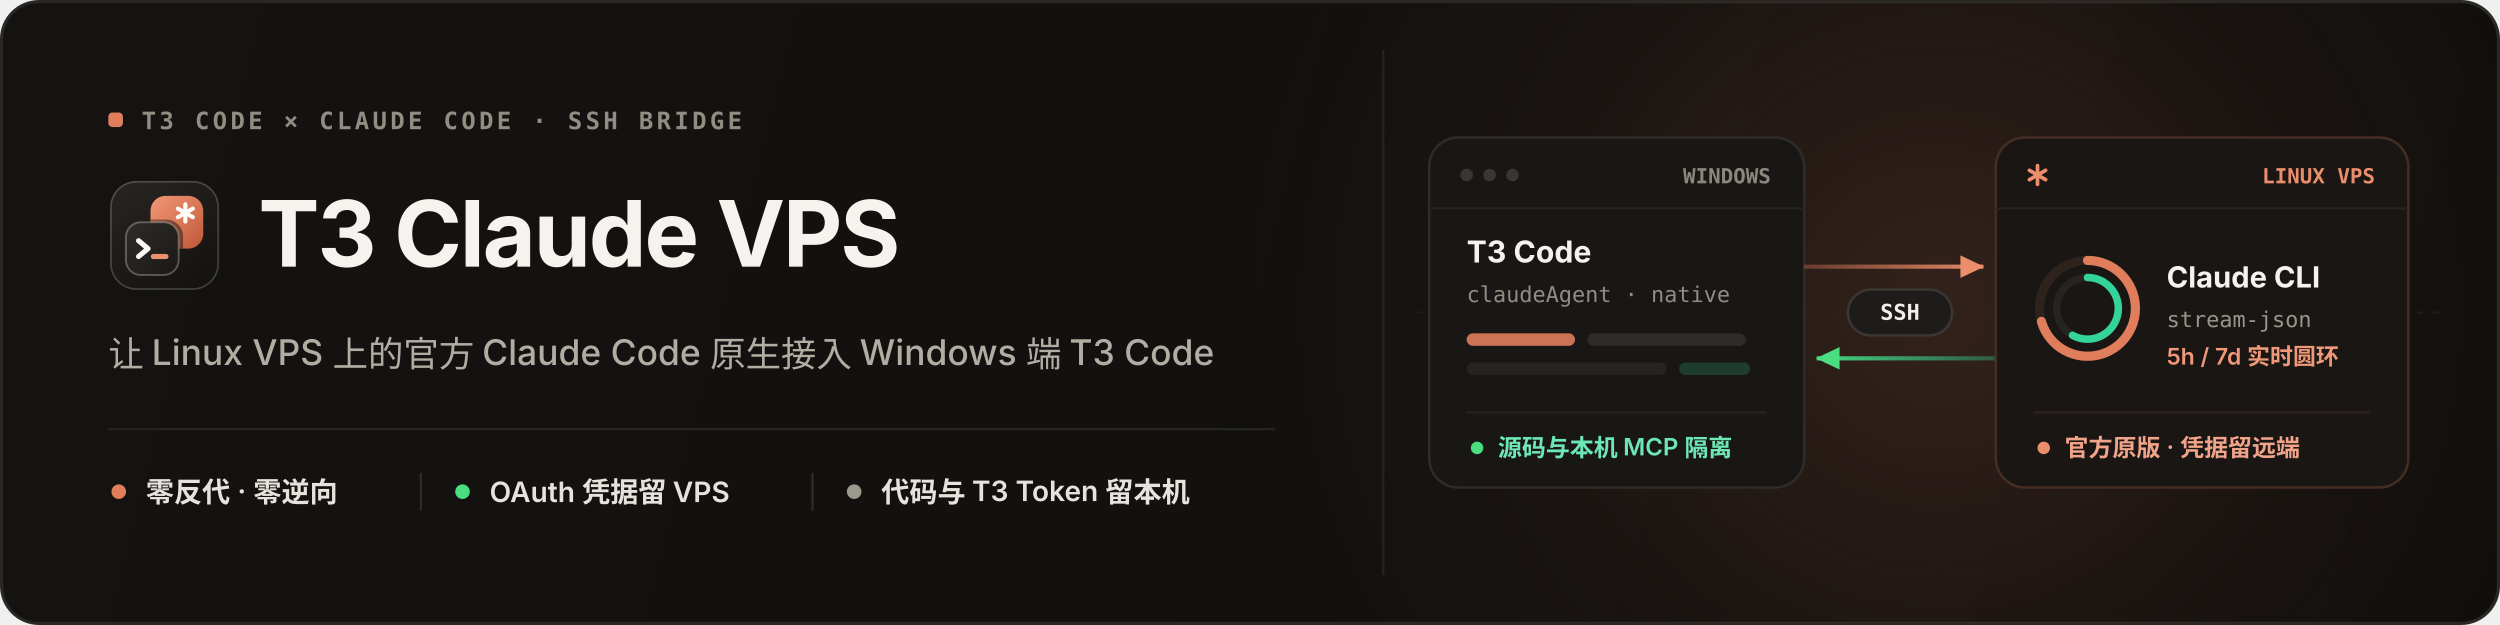
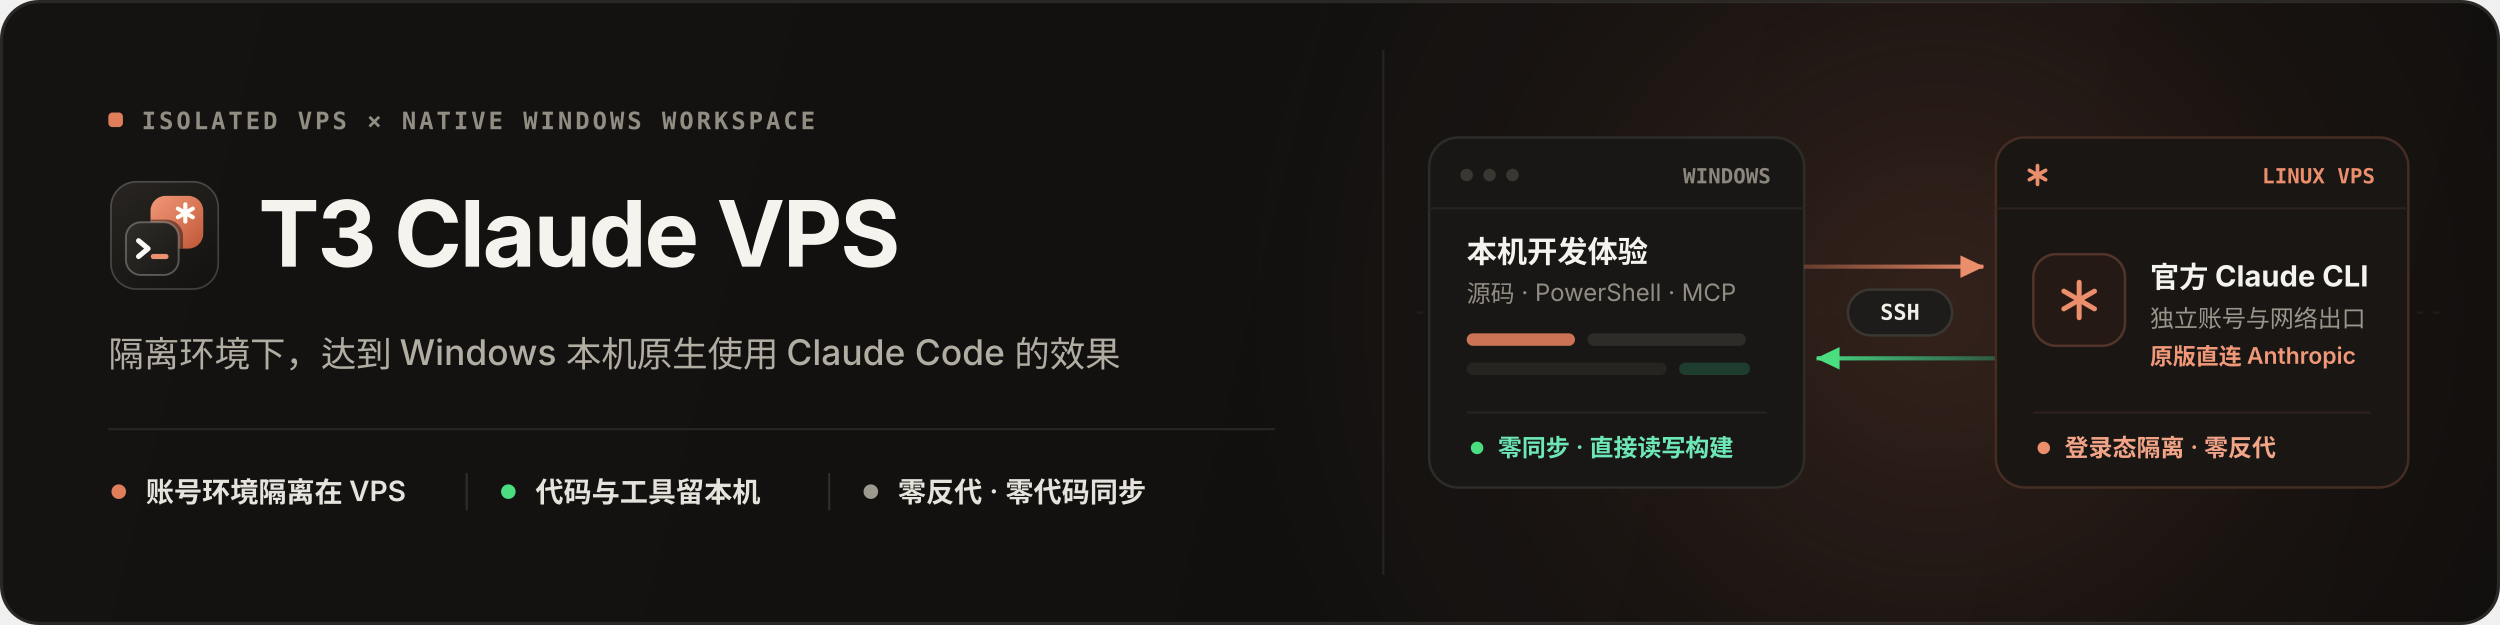
<svg xmlns="http://www.w3.org/2000/svg" width="1200" height="300" viewBox="0 0 1200 300" fill="none" role="img" aria-labelledby="title desc">
  <defs>
    <linearGradient id="canvasD" x1="0" y1="0" x2="1200" y2="300" gradientUnits="userSpaceOnUse">
      <stop offset="0%" stop-color="#141312" />
      <stop offset="60%" stop-color="#11100F" />
      <stop offset="100%" stop-color="#0E0D0C" />
    </linearGradient>
    <radialGradient id="warmWashD" cx="930" cy="148" r="340" gradientUnits="userSpaceOnUse">
      <stop offset="0%" stop-color="#D97757" stop-opacity="0.18" />
      <stop offset="55%" stop-color="#D97757" stop-opacity="0.05" />
      <stop offset="100%" stop-color="#D97757" stop-opacity="0" />
    </radialGradient>
    <linearGradient id="iconBgD" x1="10" y1="0" x2="54" y2="64" gradientUnits="userSpaceOnUse">
      <stop offset="0%" stop-color="#272421" />
      <stop offset="100%" stop-color="#131210" />
    </linearGradient>
    <linearGradient id="vpsTileD" x1="24" y1="9" x2="54" y2="40" gradientUnits="userSpaceOnUse">
      <stop offset="0%" stop-color="#F19877" />
      <stop offset="52%" stop-color="#D97757" />
      <stop offset="100%" stop-color="#BD5736" />
    </linearGradient>
    <linearGradient id="localTileD" x1="10" y1="24" x2="40" y2="55" gradientUnits="userSpaceOnUse">
      <stop offset="0%" stop-color="#2F2D29" />
      <stop offset="100%" stop-color="#191816" />
    </linearGradient>
    <linearGradient id="railWarmD" x1="866" y1="128" x2="956" y2="128" gradientUnits="userSpaceOnUse">
      <stop offset="0%" stop-color="#E07E5C" stop-opacity="0.32" />
      <stop offset="100%" stop-color="#EB8E6C" />
    </linearGradient>
    <linearGradient id="railSageD" x1="958" y1="172" x2="868" y2="172" gradientUnits="userSpaceOnUse">
      <stop offset="0%" stop-color="#34D399" stop-opacity="0.32" />
      <stop offset="100%" stop-color="#4ADE80" />
    </linearGradient>
    <clipPath id="iconVpsClipD">
      <rect x="24" y="9.5" width="30" height="30" rx="8.5" />
    </clipPath>
    <marker id="arrTerraD" markerWidth="7" markerHeight="7" refX="6" refY="3.5" orient="auto">
      <path d="M0.5 0.8L6.2 3.5L0.5 6.2Z" fill="#EB8E6C" />
    </marker>
    <marker id="arrSageD" markerWidth="7" markerHeight="7" refX="6" refY="3.5" orient="auto">
      <path d="M0.5 0.8L6.2 3.5L0.5 6.2Z" fill="#4ADE80" />
    </marker>
  </defs>
  <rect x="0.75" y="0.75" width="1198.5" height="298.5" rx="18" fill="url(#canvasD)" stroke="#2A2825" stroke-width="1.5" />
  <rect x="1" y="1" width="1198" height="298" rx="18" fill="url(#warmWashD)" />
  <g stroke="#292724" stroke-width="1" opacity="0.85">
    <line x1="664" y1="24" x2="664" y2="276" />
    <line x1="680" y1="150" x2="1172" y2="150" stroke-dasharray="3 5" opacity="0.6" />
  </g>
  <g font-family="-apple-system, BlinkMacSystemFont, 'Segoe UI', 'PingFang SC', 'Hiragino Sans GB', 'Microsoft YaHei', sans-serif">
    <rect x="52" y="54" width="7" height="7" rx="2" fill="#E07E5C" />
-     <text x="68" y="62" font-family="ui-monospace, 'SFMono-Regular', 'Cascadia Code', 'JetBrains Mono', Consolas, monospace" font-size="11.5" font-weight="600" letter-spacing="1.6" fill="#928D83">T3 CODE  ×  CLAUDE CODE  ·  SSH BRIDGE</text>
+     <text x="68" y="62" font-family="ui-monospace, 'SFMono-Regular', 'Cascadia Code', 'JetBrains Mono', Consolas, monospace" font-size="11.5" font-weight="600" letter-spacing="1.4" fill="#928D83">ISOLATED VPS  ×  NATIVE WINDOWS WORKSPACE</text>
    <g transform="translate(52 86) scale(0.84375)">
      <rect x="1" y="1" width="62" height="62" rx="15" fill="url(#iconBgD)" />
      <rect x="1.5" y="1.5" width="61" height="61" rx="14.5" stroke="#FFFFFF" stroke-opacity="0.18" stroke-width="1" />
      <rect x="24" y="9.5" width="30" height="30" rx="8.5" fill="url(#vpsTileD)" />
      <g transform="translate(43.8 19.2)" stroke="#FFFDF9" stroke-width="2.35" stroke-linecap="round">
        <line x1="0" y1="-4.9" x2="0" y2="4.9" />
        <line x1="-4.25" y1="-2.45" x2="4.25" y2="2.45" />
        <line x1="4.25" y1="-2.45" x2="-4.25" y2="2.45" />
      </g>
      <g clip-path="url(#iconVpsClipD)">
        <rect x="11.5" y="23" width="31" height="31" rx="9.5" fill="#0B0A09" fill-opacity="0.45" />
      </g>
      <rect x="10" y="24.5" width="30" height="30" rx="8.5" fill="url(#localTileD)" stroke="#FAF8F4" stroke-opacity="0.28" stroke-width="1.1" />
      <path d="M17.2 35L22.6 39.5L17.2 44" stroke="#FAF8F4" stroke-width="2.9" stroke-linecap="round" stroke-linejoin="round" />
      <line x1="25.6" y1="44" x2="32.8" y2="44" stroke="#EC916F" stroke-width="2.9" stroke-linecap="round" />
    </g>
    <text x="124" y="128" font-size="44" font-weight="750" letter-spacing="-1" fill="#F5F3EE">T3 Claude VPS</text>
-     <text x="52" y="176" font-size="17" font-weight="500" fill="#B2ADA3">让 Linux VPS 上的官方 Claude Code 原生接入 Windows 端 T3 Code</text>
+     <text x="52" y="176" font-size="17" font-weight="500" fill="#B2ADA3">隔离环境下，达到 Windows 本机原生使用 Claude Code 的效果</text>
    <line x1="52" y1="206" x2="612" y2="206" stroke="#282623" stroke-width="1" />
    <circle cx="57" cy="236" r="3.5" fill="#E07E5C" />
-     <text x="70" y="241" font-size="13.5" font-weight="600" fill="#E6E3DC">零反代 · 零逆向</text>
-     <line x1="202" y1="227" x2="202" y2="245" stroke="#302E2A" stroke-width="1" />
-     <circle cx="222" cy="236" r="3.5" fill="#4ADE80" />
-     <text x="235" y="241" font-size="13.5" font-weight="600" fill="#E6E3DC">OAuth 凭据留 VPS</text>
-     <line x1="390" y1="227" x2="390" y2="245" stroke="#302E2A" stroke-width="1" />
-     <circle cx="410" cy="236" r="3.5" fill="#9E998E" />
-     <text x="423" y="241" font-size="13.5" font-weight="600" fill="#E6E3DC">代码与 T3 Token 留本机</text>
+     <text x="70" y="241" font-size="13.5" font-weight="600" fill="#E6E3DC">账号环境隔离在 VPS</text>
+     <line x1="224" y1="227" x2="224" y2="245" stroke="#302E2A" stroke-width="1" />
+     <circle cx="244" cy="236" r="3.5" fill="#4ADE80" />
+     <text x="257" y="241" font-size="13.5" font-weight="600" fill="#E6E3DC">代码与工具留本机</text>
+     <line x1="398" y1="227" x2="398" y2="245" stroke="#302E2A" stroke-width="1" />
+     <circle cx="418" cy="236" r="3.5" fill="#9E998E" />
+     <text x="431" y="241" font-size="13.5" font-weight="600" fill="#E6E3DC">零反代 · 零代码同步</text>
  </g>
  <g font-family="-apple-system, BlinkMacSystemFont, 'Segoe UI', 'PingFang SC', 'Hiragino Sans GB', 'Microsoft YaHei', sans-serif">
    <rect x="686" y="66" width="180" height="168" rx="14" fill="#181715" stroke="#2E2C28" stroke-width="1.2" />
    <circle cx="704" cy="84" r="3" fill="#3A3732" />
    <circle cx="715" cy="84" r="3" fill="#3A3732" />
    <circle cx="726" cy="84" r="3" fill="#3A3732" />
    <text x="850" y="88" text-anchor="end" font-family="ui-monospace, Consolas, monospace" font-size="10" font-weight="600" fill="#8C877D">WINDOWS</text>
    <line x1="686" y1="100" x2="866" y2="100" stroke="#262421" stroke-width="1" />
-     <text x="704" y="126" font-size="14.5" font-weight="700" fill="#F5F3EE">T3 Code</text>
-     <text x="704" y="145" font-family="ui-monospace, Consolas, monospace" font-size="10.5" fill="#928D83">claudeAgent · native</text>
+     <text x="704" y="126" font-size="14.5" font-weight="700" fill="#F5F3EE">本机开发体验</text>
+     <text x="704" y="145" font-size="11.5" fill="#928D83">源码 · PowerShell · MCP</text>
    <rect x="704" y="160" width="52" height="6" rx="3" fill="#E07E5C" fill-opacity="0.9" />
    <rect x="762" y="160" width="76" height="6" rx="3" fill="#2E2C28" />
    <rect x="704" y="174" width="96" height="6" rx="3" fill="#262421" />
    <rect x="806" y="174" width="34" height="6" rx="3" fill="#1E3D2F" />
    <line x1="704" y1="198" x2="848" y2="198" stroke="#262421" stroke-width="1" />
    <circle cx="709" cy="215" r="3" fill="#4ADE80" />
-     <text x="719" y="219" font-size="11.5" font-weight="600" fill="#6EE7B7">源码与本机 MCP 隔离</text>
+     <text x="719" y="219" font-size="11.5" font-weight="600" fill="#6EE7B7">零同步 · 直接读写构建</text>
    <path d="M866 128H952" stroke="url(#railWarmD)" stroke-width="2" marker-end="url(#arrTerraD)" />
    <path d="M958 172H872" stroke="url(#railSageD)" stroke-width="2" marker-end="url(#arrSageD)" />
    <rect x="887" y="139" width="50" height="22" rx="11" fill="#1D1C1A" stroke="#3A3732" stroke-width="1.2" />
    <text x="912" y="153.5" text-anchor="middle" font-family="ui-monospace, Consolas, monospace" font-size="10.5" font-weight="700" fill="#F2EFE9">SSH</text>
    <rect x="958" y="66" width="198" height="168" rx="14" fill="#191614" stroke="#452D24" stroke-width="1.2" />
    <g transform="translate(978 84)" stroke="#EB8E6C" stroke-width="1.8" stroke-linecap="round">
      <line x1="0" y1="-4.5" x2="0" y2="4.5" />
      <line x1="-3.9" y1="-2.25" x2="3.9" y2="2.25" />
      <line x1="3.9" y1="-2.25" x2="-3.9" y2="2.25" />
    </g>
    <text x="1140" y="88" text-anchor="end" font-family="ui-monospace, Consolas, monospace" font-size="10" font-weight="600" fill="#EB8E6C">LINUX VPS</text>
    <line x1="958" y1="100" x2="1156" y2="100" stroke="#2D221D" stroke-width="1" />
-     <g transform="translate(1002 148)">
-       <circle cx="0" cy="0" r="23" stroke="#2E221D" stroke-width="4.4" />
-       <circle cx="0" cy="0" r="23" stroke="#E07E5C" stroke-width="4.4" stroke-linecap="round" stroke-dasharray="102 145" transform="rotate(-90)" />
-       <circle cx="0" cy="0" r="14.8" stroke="#262421" stroke-width="3.6" />
-       <circle cx="0" cy="0" r="14.8" stroke="#34D399" stroke-width="3.6" stroke-linecap="round" stroke-dasharray="54 93" transform="rotate(-90)" />
+     <rect x="976" y="122" width="44" height="44" rx="11" fill="#251915" stroke="#533428" stroke-width="1.2" />
+     <g transform="translate(998 144)" stroke="#EB8E6C" stroke-width="2.4" stroke-linecap="round">
+       <line x1="0" y1="-8.5" x2="0" y2="8.5" />
+       <line x1="-7.35" y1="-4.25" x2="7.35" y2="4.25" />
+       <line x1="7.35" y1="-4.25" x2="-7.35" y2="4.25" />
    </g>
-     <text x="1040" y="138" font-size="14" font-weight="700" fill="#F5F3EE">Claude CLI</text>
-     <text x="1040" y="157" font-family="ui-monospace, Consolas, monospace" font-size="10.5" fill="#9A948A">stream-json</text>
-     <text x="1040" y="175" font-size="11" font-weight="600" fill="#F09878">5h / 7d 实时圆环</text>
+     <text x="1032" y="138" font-size="14" font-weight="700" fill="#F5F3EE">官方 Claude CLI</text>
+     <text x="1032" y="157" font-size="11.5" fill="#9A948A">独立账号与网络出口</text>
+     <text x="1032" y="175" font-size="11" font-weight="600" fill="#F09878">原版直连 Anthropic</text>
    <line x1="976" y1="198" x2="1138" y2="198" stroke="#2D221D" stroke-width="1" />
    <circle cx="981" cy="215" r="3" fill="#EB8E6C" />
-     <text x="991" y="219" font-size="11.5" font-weight="600" fill="#F2A488">官方原版 · 凭据留远端</text>
+     <text x="991" y="219" font-size="11.5" font-weight="600" fill="#F2A488">登录态隔离 · 零反代</text>
  </g>
</svg>
